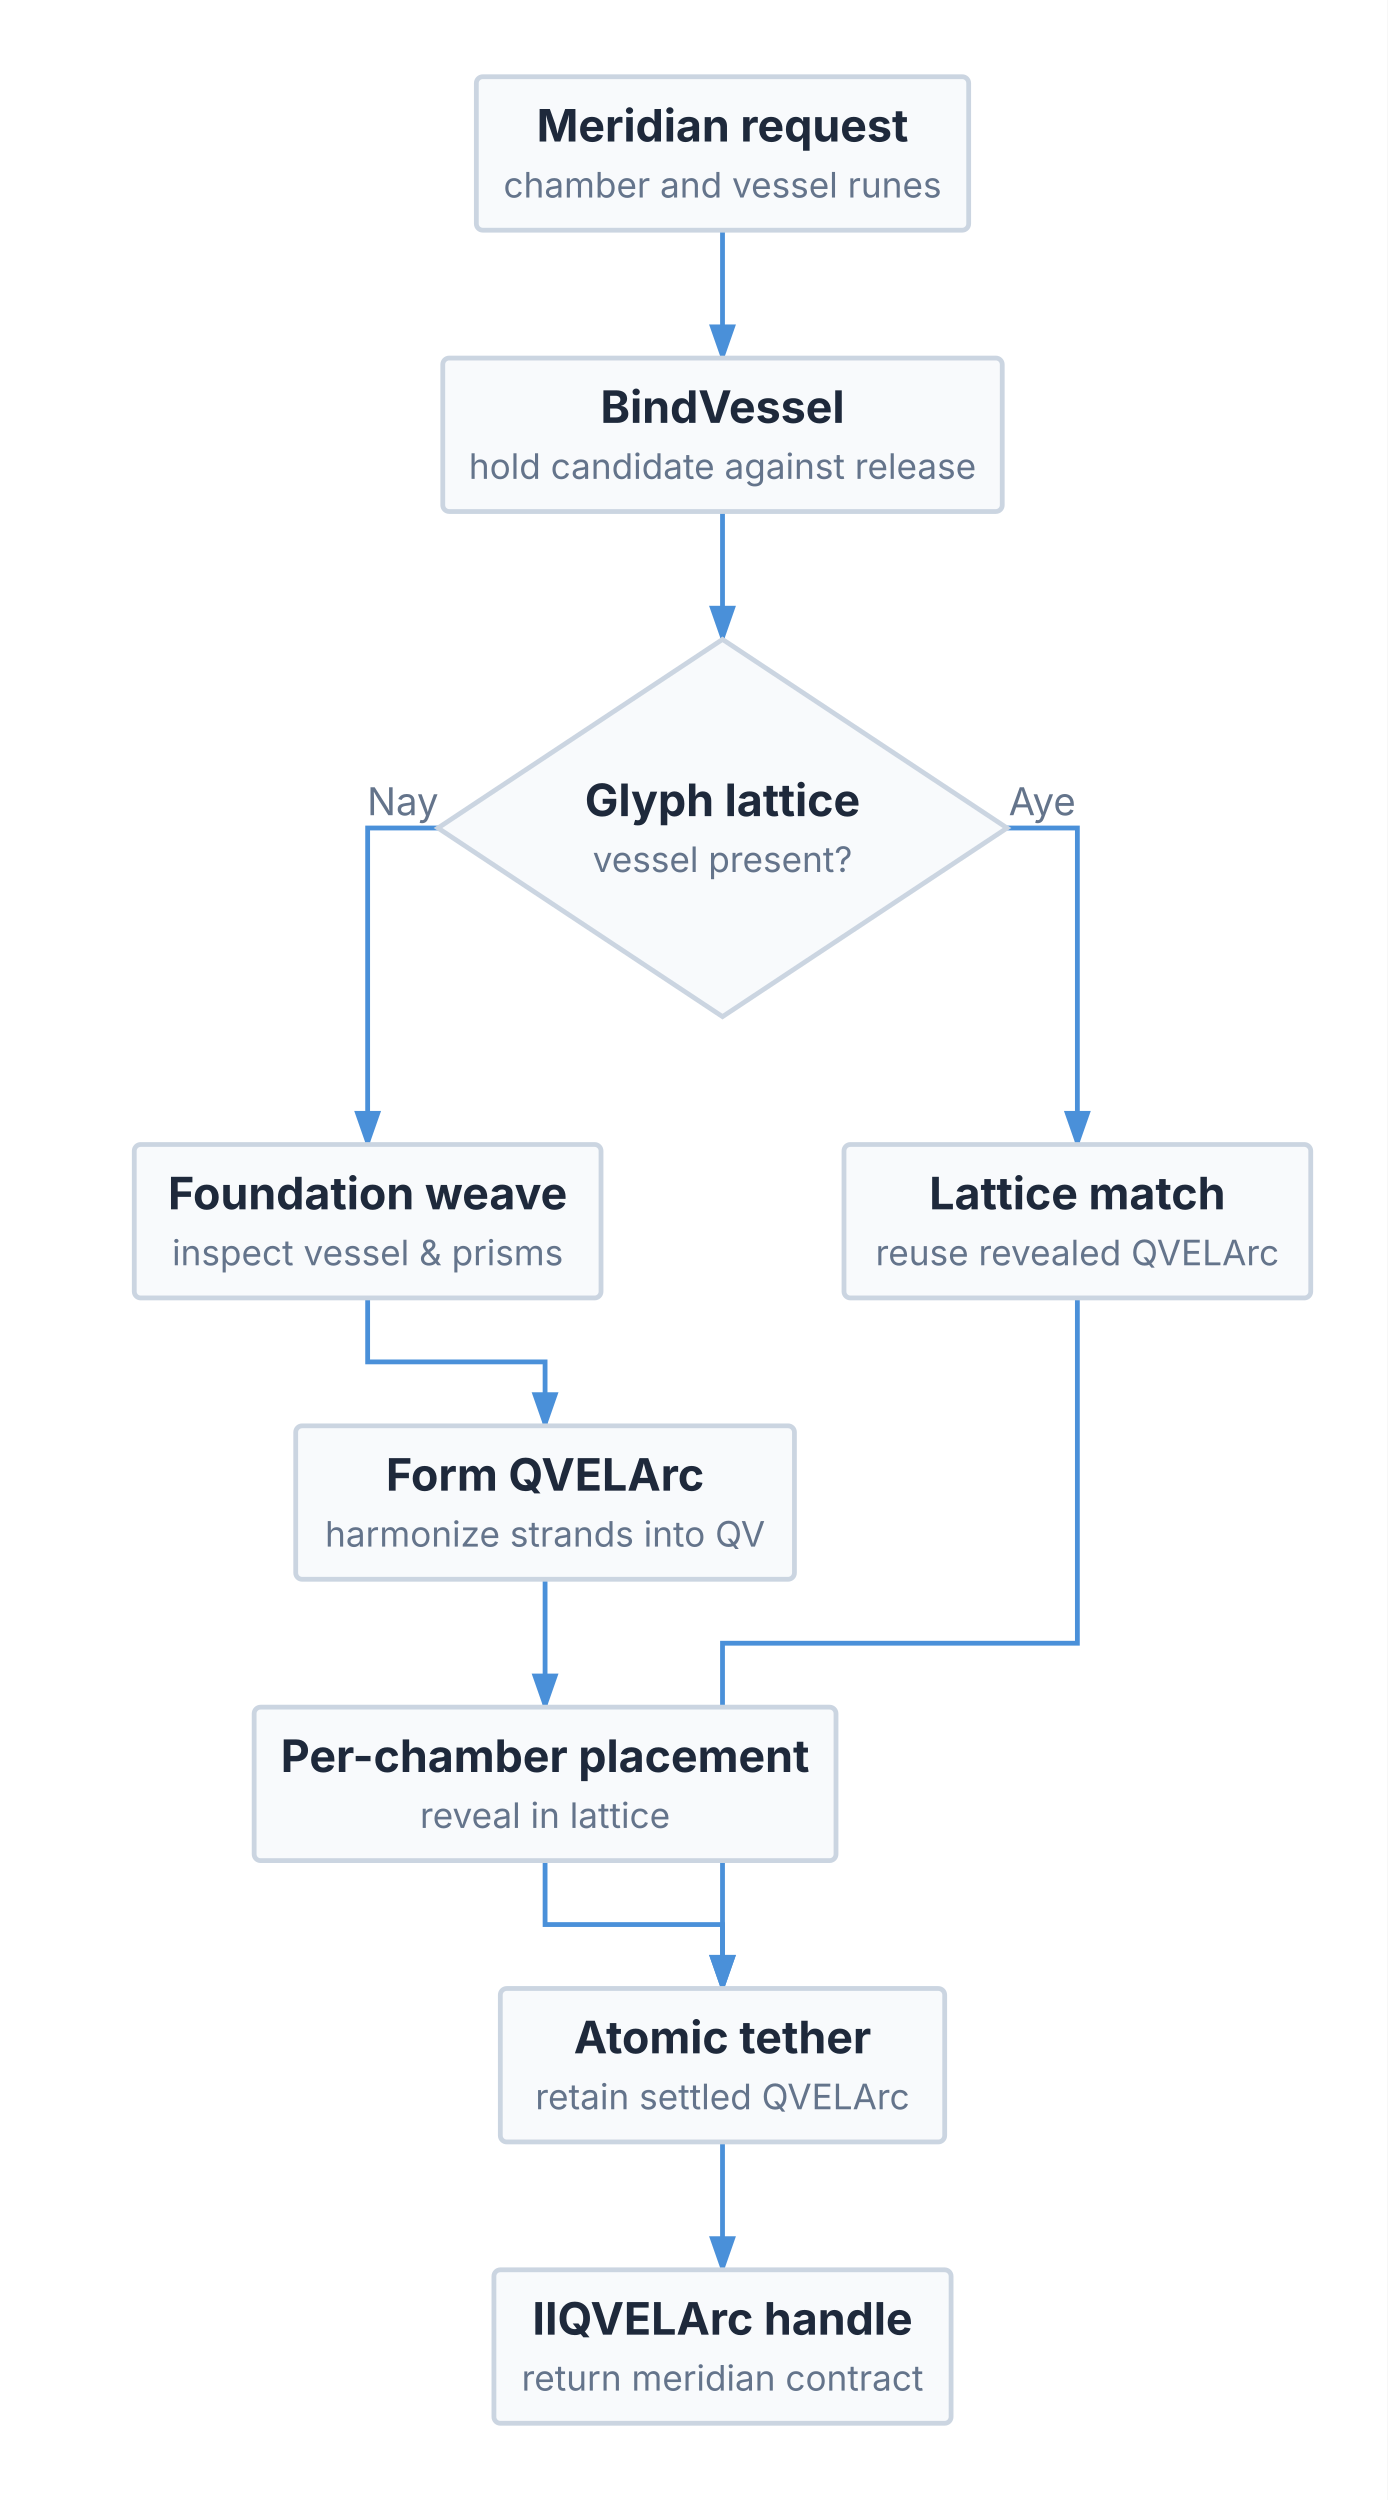
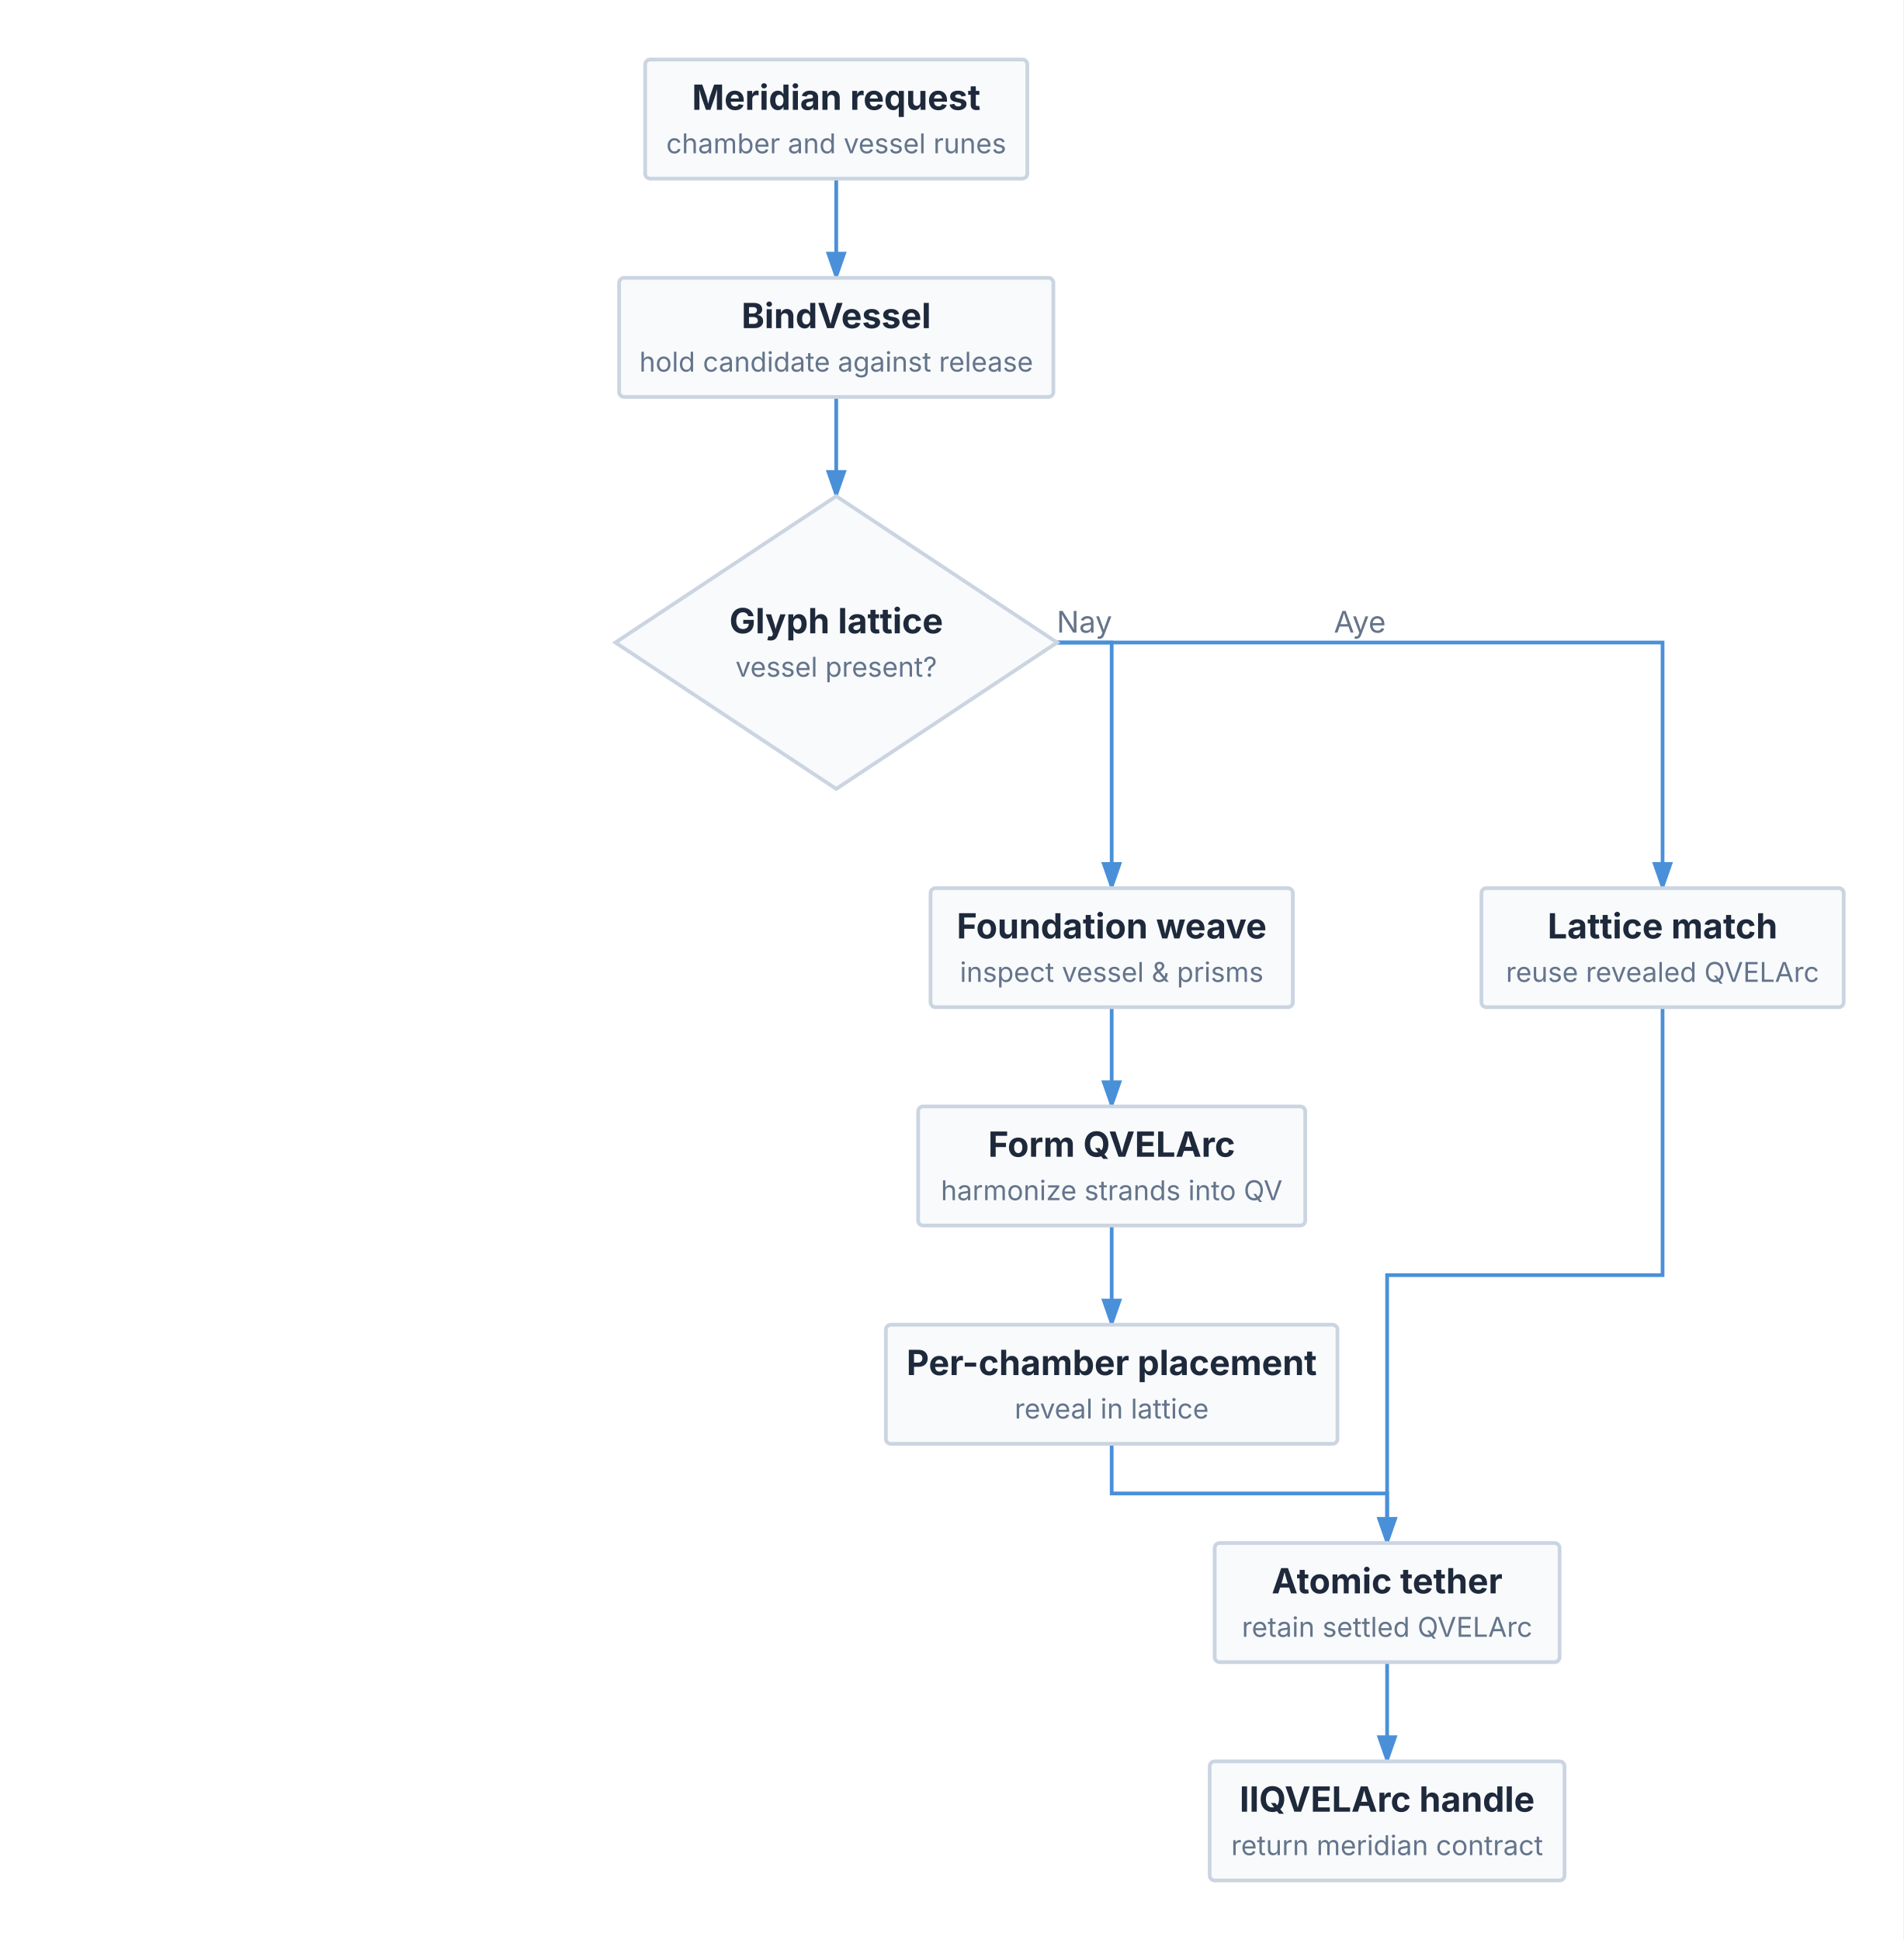
- <svg xmlns="http://www.w3.org/2000/svg" viewBox="0 0 434 782" width="434" height="782">
+ <svg xmlns="http://www.w3.org/2000/svg" viewBox="0 0 767 782" width="767" height="782">
  <defs>
    <marker id="triton-arrow" markerWidth="8" markerHeight="5.6" refX="7" refY="2.8" orient="auto">
      <polygon points="0 0, 8 2.8, 0 5.6" fill="#4A90D9" />
    </marker>
  </defs>
-   <rect x="0" y="0" width="434" height="782" fill="#FFFFFF" />
-   <path d="M 226 72 L 226 112" stroke="#4A90D9" stroke-width="1.5" fill="none" marker-end="url(#triton-arrow)" />
-   <path d="M 226 160 L 226 200" stroke="#4A90D9" stroke-width="1.5" fill="none" marker-end="url(#triton-arrow)" />
-   <path d="M 115 406 L 115 426 L 170.5 426 L 170.5 446" stroke="#4A90D9" stroke-width="1.5" fill="none" marker-end="url(#triton-arrow)" />
-   <path d="M 170.5 494 L 170.5 534" stroke="#4A90D9" stroke-width="1.5" fill="none" marker-end="url(#triton-arrow)" />
-   <path d="M 315 259 L 337 259 L 337 358" stroke="#4A90D9" stroke-width="1.5" fill="none" marker-end="url(#triton-arrow)" />
-   <text x="326" y="255" font-size="12" font-family="Inter, system-ui, -apple-system, sans-serif" fill="#64748B" text-anchor="middle">Aye</text>
-   <path d="M 137 259 L 115 259 L 115 358" stroke="#4A90D9" stroke-width="1.5" fill="none" marker-end="url(#triton-arrow)" />
-   <text x="126" y="255" font-size="12" font-family="Inter, system-ui, -apple-system, sans-serif" fill="#64748B" text-anchor="middle">Nay</text>
-   <path d="M 337 406 L 337 514 L 226 514 L 226 622" stroke="#4A90D9" stroke-width="1.5" fill="none" marker-end="url(#triton-arrow)" />
-   <path d="M 170.5 582 L 170.5 602 L 226 602 L 226 622" stroke="#4A90D9" stroke-width="1.5" fill="none" marker-end="url(#triton-arrow)" />
-   <path d="M 226 670 L 226 710" stroke="#4A90D9" stroke-width="1.5" fill="none" marker-end="url(#triton-arrow)" />
+   <rect x="0" y="0" width="767" height="782" fill="#FFFFFF" />
+   <path d="M 337 72 L 337 112" stroke="#4A90D9" stroke-width="1.5" fill="none" marker-end="url(#triton-arrow)" />
+   <path d="M 337 160 L 337 200" stroke="#4A90D9" stroke-width="1.5" fill="none" marker-end="url(#triton-arrow)" />
+   <path d="M 448 406 L 448 446" stroke="#4A90D9" stroke-width="1.5" fill="none" marker-end="url(#triton-arrow)" />
+   <path d="M 448 494 L 448 534" stroke="#4A90D9" stroke-width="1.5" fill="none" marker-end="url(#triton-arrow)" />
+   <path d="M 426 259 L 670 259 L 670 358" stroke="#4A90D9" stroke-width="1.5" fill="none" marker-end="url(#triton-arrow)" />
+   <text x="548" y="255" font-size="12" font-family="Inter, system-ui, -apple-system, sans-serif" fill="#64748B" text-anchor="middle">Aye</text>
+   <path d="M 426 259 L 448 259 L 448 358" stroke="#4A90D9" stroke-width="1.5" fill="none" marker-end="url(#triton-arrow)" />
+   <text x="437" y="255" font-size="12" font-family="Inter, system-ui, -apple-system, sans-serif" fill="#64748B" text-anchor="middle">Nay</text>
+   <path d="M 670 406 L 670 514 L 559 514 L 559 622" stroke="#4A90D9" stroke-width="1.5" fill="none" marker-end="url(#triton-arrow)" />
+   <path d="M 448 582 L 448 602 L 559 602 L 559 622" stroke="#4A90D9" stroke-width="1.5" fill="none" marker-end="url(#triton-arrow)" />
+   <path d="M 559 670 L 559 710" stroke="#4A90D9" stroke-width="1.5" fill="none" marker-end="url(#triton-arrow)" />
  <g id="request">
-     <rect x="149" y="24" width="154" height="48" fill="#F8FAFC" stroke="#CBD5E1" stroke-width="1.5" rx="2" />
-     <text x="226" y="44.28" font-size="14" font-family="Inter, system-ui, -apple-system, sans-serif" fill="#1E293B" text-anchor="middle" font-weight="bold">Meridian request</text>
-     <text x="226" y="61.78" font-size="11" font-family="Inter, system-ui, -apple-system, sans-serif" fill="#64748B" text-anchor="middle">chamber and vessel runes</text>
+     <rect x="260" y="24" width="154" height="48" fill="#F8FAFC" stroke="#CBD5E1" stroke-width="1.5" rx="2" />
+     <text x="337" y="44.28" font-size="14" font-family="Inter, system-ui, -apple-system, sans-serif" fill="#1E293B" text-anchor="middle" font-weight="bold">Meridian request</text>
+     <text x="337" y="61.78" font-size="11" font-family="Inter, system-ui, -apple-system, sans-serif" fill="#64748B" text-anchor="middle">chamber and vessel runes</text>
  </g>
  <g id="lock">
-     <rect x="138.5" y="112" width="175" height="48" fill="#F8FAFC" stroke="#CBD5E1" stroke-width="1.5" rx="2" />
-     <text x="226" y="132.28" font-size="14" font-family="Inter, system-ui, -apple-system, sans-serif" fill="#1E293B" text-anchor="middle" font-weight="bold">BindVessel</text>
-     <text x="226" y="149.78" font-size="11" font-family="Inter, system-ui, -apple-system, sans-serif" fill="#64748B" text-anchor="middle">hold candidate against release</text>
+     <rect x="249.5" y="112" width="175" height="48" fill="#F8FAFC" stroke="#CBD5E1" stroke-width="1.5" rx="2" />
+     <text x="337" y="132.28" font-size="14" font-family="Inter, system-ui, -apple-system, sans-serif" fill="#1E293B" text-anchor="middle" font-weight="bold">BindVessel</text>
+     <text x="337" y="149.78" font-size="11" font-family="Inter, system-ui, -apple-system, sans-serif" fill="#64748B" text-anchor="middle">hold candidate against release</text>
  </g>
  <g id="hit">
-     <path d="M 226 200 L 315 259 L 226 318 L 137 259 Z" stroke="#CBD5E1" stroke-width="1.5" fill="#F8FAFC" />
-     <text x="226" y="255.28" font-size="14" font-family="Inter, system-ui, -apple-system, sans-serif" fill="#1E293B" text-anchor="middle" font-weight="bold">Glyph lattice</text>
-     <text x="226" y="272.77" font-size="11" font-family="Inter, system-ui, -apple-system, sans-serif" fill="#64748B" text-anchor="middle">vessel present?</text>
+     <path d="M 337 200 L 426 259 L 337 318 L 248 259 Z" stroke="#CBD5E1" stroke-width="1.5" fill="#F8FAFC" />
+     <text x="337" y="255.28" font-size="14" font-family="Inter, system-ui, -apple-system, sans-serif" fill="#1E293B" text-anchor="middle" font-weight="bold">Glyph lattice</text>
+     <text x="337" y="272.77" font-size="11" font-family="Inter, system-ui, -apple-system, sans-serif" fill="#64748B" text-anchor="middle">vessel present?</text>
  </g>
  <g id="read">
-     <rect x="42" y="358" width="146" height="48" fill="#F8FAFC" stroke="#CBD5E1" stroke-width="1.5" rx="2" />
-     <text x="115" y="378.28" font-size="14" font-family="Inter, system-ui, -apple-system, sans-serif" fill="#1E293B" text-anchor="middle" font-weight="bold">Foundation weave</text>
-     <text x="115" y="395.78" font-size="11" font-family="Inter, system-ui, -apple-system, sans-serif" fill="#64748B" text-anchor="middle">inspect vessel &amp; prisms</text>
+     <rect x="375" y="358" width="146" height="48" fill="#F8FAFC" stroke="#CBD5E1" stroke-width="1.5" rx="2" />
+     <text x="448" y="378.28" font-size="14" font-family="Inter, system-ui, -apple-system, sans-serif" fill="#1E293B" text-anchor="middle" font-weight="bold">Foundation weave</text>
+     <text x="448" y="395.78" font-size="11" font-family="Inter, system-ui, -apple-system, sans-serif" fill="#64748B" text-anchor="middle">inspect vessel &amp; prisms</text>
  </g>
  <g id="build">
-     <rect x="92.5" y="446" width="156" height="48" fill="#F8FAFC" stroke="#CBD5E1" stroke-width="1.5" rx="2" />
-     <text x="170.5" y="466.28" font-size="14" font-family="Inter, system-ui, -apple-system, sans-serif" fill="#1E293B" text-anchor="middle" font-weight="bold">Form QVELArc</text>
-     <text x="170.5" y="483.78" font-size="11" font-family="Inter, system-ui, -apple-system, sans-serif" fill="#64748B" text-anchor="middle">harmonize strands into QV</text>
+     <rect x="370" y="446" width="156" height="48" fill="#F8FAFC" stroke="#CBD5E1" stroke-width="1.5" rx="2" />
+     <text x="448" y="466.28" font-size="14" font-family="Inter, system-ui, -apple-system, sans-serif" fill="#1E293B" text-anchor="middle" font-weight="bold">Form QVELArc</text>
+     <text x="448" y="483.78" font-size="11" font-family="Inter, system-ui, -apple-system, sans-serif" fill="#64748B" text-anchor="middle">harmonize strands into QV</text>
  </g>
  <g id="insert">
-     <rect x="79.5" y="534" width="182" height="48" fill="#F8FAFC" stroke="#CBD5E1" stroke-width="1.5" rx="2" />
-     <text x="170.5" y="554.28" font-size="14" font-family="Inter, system-ui, -apple-system, sans-serif" fill="#1E293B" text-anchor="middle" font-weight="bold">Per-chamber placement</text>
-     <text x="170.5" y="571.78" font-size="11" font-family="Inter, system-ui, -apple-system, sans-serif" fill="#64748B" text-anchor="middle">reveal in lattice</text>
+     <rect x="357" y="534" width="182" height="48" fill="#F8FAFC" stroke="#CBD5E1" stroke-width="1.5" rx="2" />
+     <text x="448" y="554.28" font-size="14" font-family="Inter, system-ui, -apple-system, sans-serif" fill="#1E293B" text-anchor="middle" font-weight="bold">Per-chamber placement</text>
+     <text x="448" y="571.78" font-size="11" font-family="Inter, system-ui, -apple-system, sans-serif" fill="#64748B" text-anchor="middle">reveal in lattice</text>
  </g>
  <g id="cached">
-     <rect x="264" y="358" width="146" height="48" fill="#F8FAFC" stroke="#CBD5E1" stroke-width="1.5" rx="2" />
-     <text x="337" y="378.28" font-size="14" font-family="Inter, system-ui, -apple-system, sans-serif" fill="#1E293B" text-anchor="middle" font-weight="bold">Lattice match</text>
-     <text x="337" y="395.78" font-size="11" font-family="Inter, system-ui, -apple-system, sans-serif" fill="#64748B" text-anchor="middle">reuse revealed QVELArc</text>
+     <rect x="597" y="358" width="146" height="48" fill="#F8FAFC" stroke="#CBD5E1" stroke-width="1.5" rx="2" />
+     <text x="670" y="378.28" font-size="14" font-family="Inter, system-ui, -apple-system, sans-serif" fill="#1E293B" text-anchor="middle" font-weight="bold">Lattice match</text>
+     <text x="670" y="395.78" font-size="11" font-family="Inter, system-ui, -apple-system, sans-serif" fill="#64748B" text-anchor="middle">reuse revealed QVELArc</text>
  </g>
  <g id="retain">
-     <rect x="156.5" y="622" width="139" height="48" fill="#F8FAFC" stroke="#CBD5E1" stroke-width="1.5" rx="2" />
-     <text x="226" y="642.28" font-size="14" font-family="Inter, system-ui, -apple-system, sans-serif" fill="#1E293B" text-anchor="middle" font-weight="bold">Atomic tether</text>
-     <text x="226" y="659.78" font-size="11" font-family="Inter, system-ui, -apple-system, sans-serif" fill="#64748B" text-anchor="middle">retain settled QVELArc</text>
+     <rect x="489.5" y="622" width="139" height="48" fill="#F8FAFC" stroke="#CBD5E1" stroke-width="1.5" rx="2" />
+     <text x="559" y="642.28" font-size="14" font-family="Inter, system-ui, -apple-system, sans-serif" fill="#1E293B" text-anchor="middle" font-weight="bold">Atomic tether</text>
+     <text x="559" y="659.78" font-size="11" font-family="Inter, system-ui, -apple-system, sans-serif" fill="#64748B" text-anchor="middle">retain settled QVELArc</text>
  </g>
  <g id="iface">
-     <rect x="154.5" y="710" width="143" height="48" fill="#F8FAFC" stroke="#CBD5E1" stroke-width="1.5" rx="2" />
-     <text x="226" y="730.28" font-size="14" font-family="Inter, system-ui, -apple-system, sans-serif" fill="#1E293B" text-anchor="middle" font-weight="bold">IIQVELArc handle</text>
-     <text x="226" y="747.78" font-size="11" font-family="Inter, system-ui, -apple-system, sans-serif" fill="#64748B" text-anchor="middle">return meridian contract</text>
+     <rect x="487.5" y="710" width="143" height="48" fill="#F8FAFC" stroke="#CBD5E1" stroke-width="1.5" rx="2" />
+     <text x="559" y="730.28" font-size="14" font-family="Inter, system-ui, -apple-system, sans-serif" fill="#1E293B" text-anchor="middle" font-weight="bold">IIQVELArc handle</text>
+     <text x="559" y="747.78" font-size="11" font-family="Inter, system-ui, -apple-system, sans-serif" fill="#64748B" text-anchor="middle">return meridian contract</text>
  </g>
</svg>
